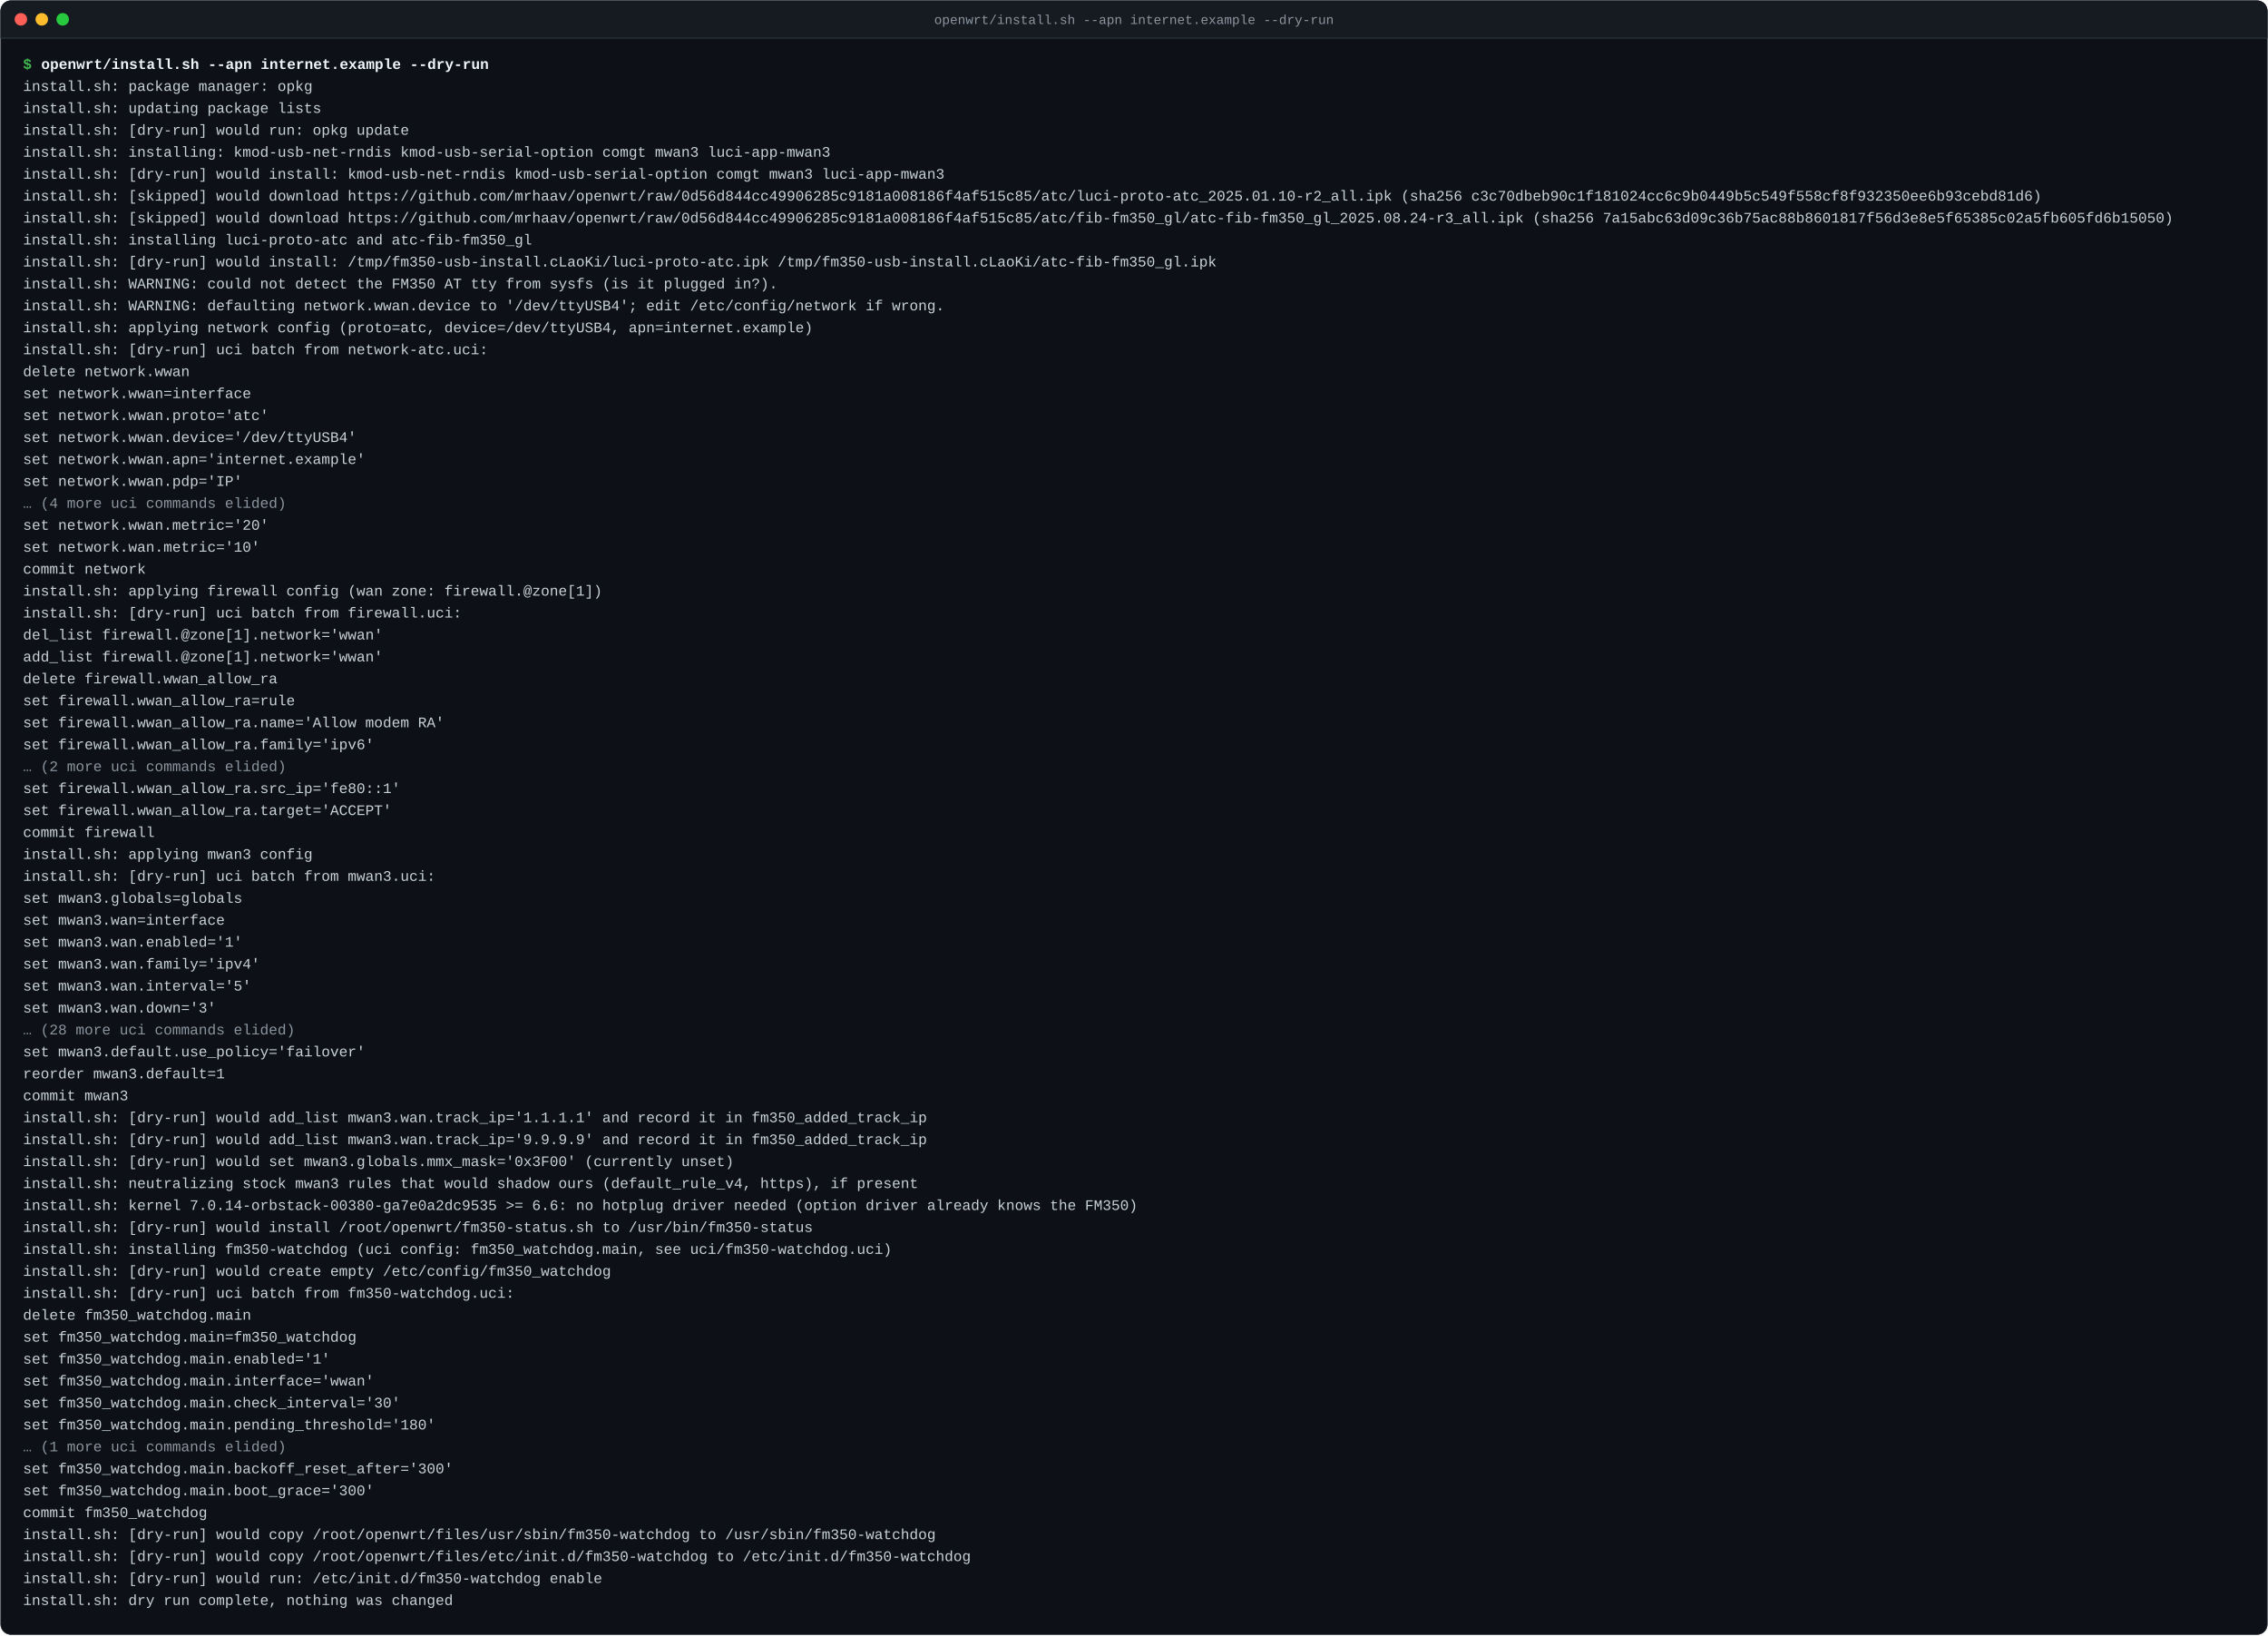
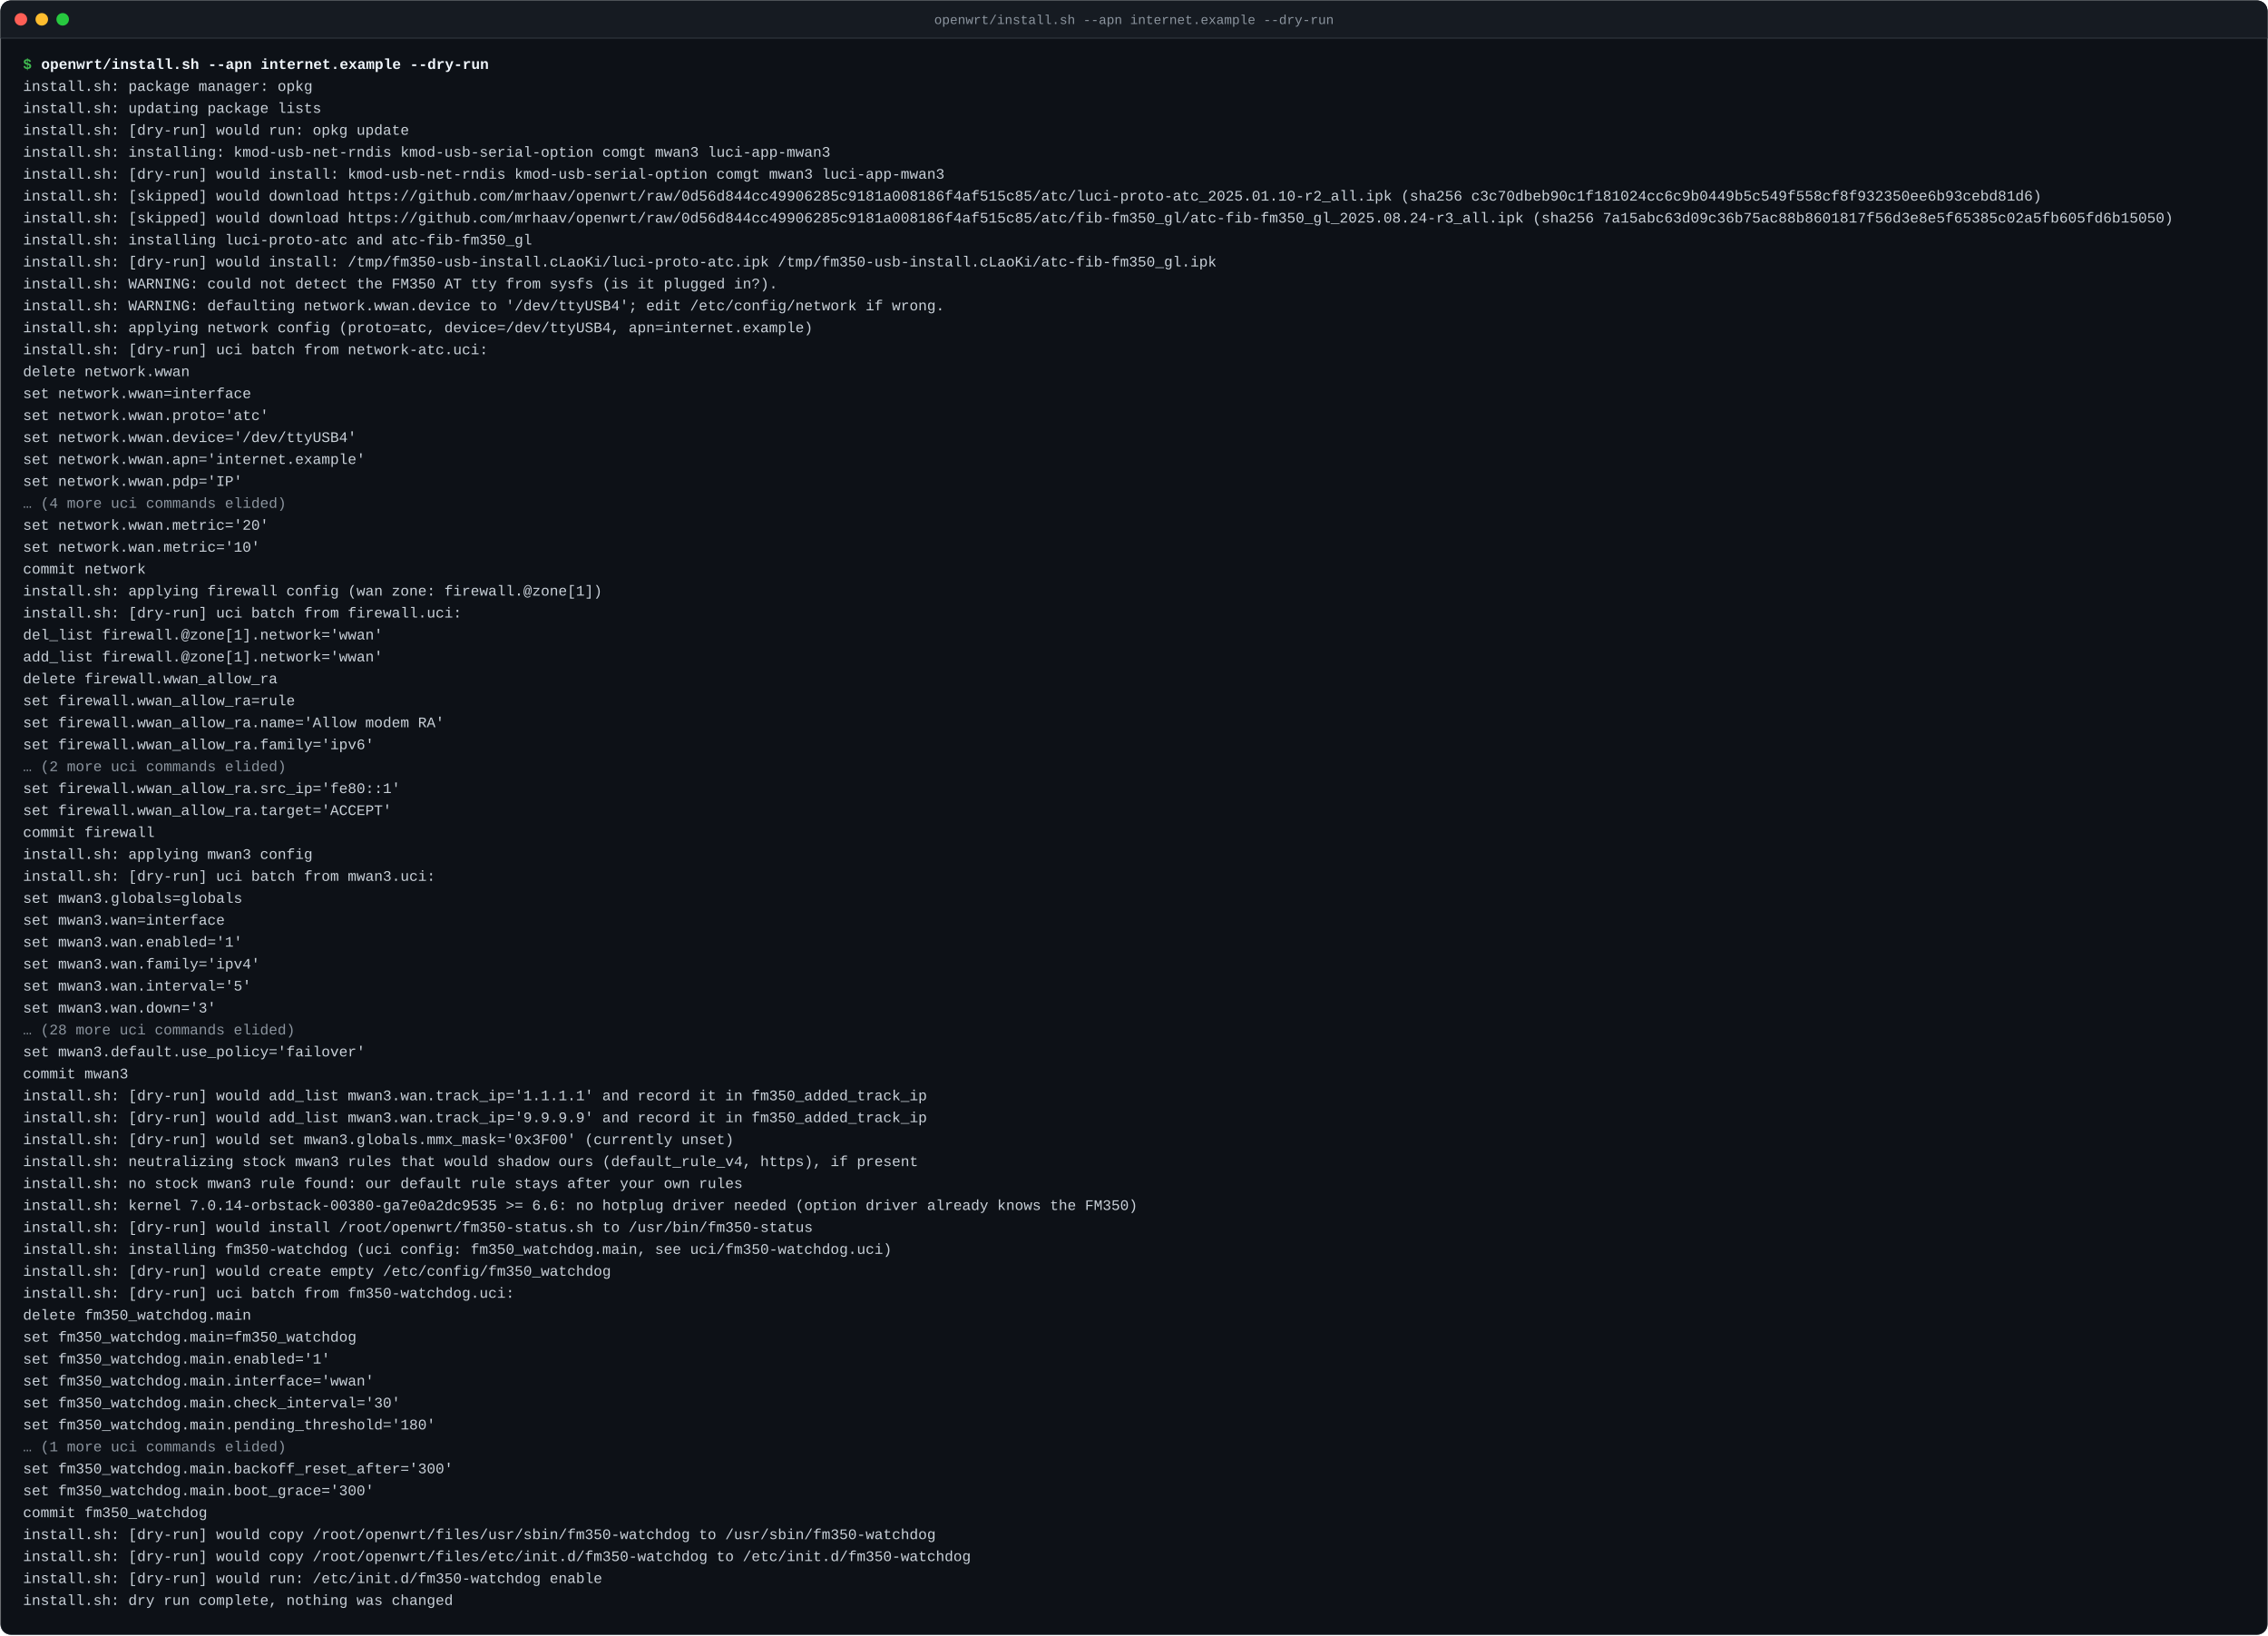
<svg xmlns="http://www.w3.org/2000/svg" width="2171" height="1565" viewBox="0 0 2171 1565" role="img" aria-label="openwrt/install.sh --apn internet.example --dry-run">
  <defs>
    <clipPath id="win">
      <rect x="0.5" y="0.5" width="2170" height="1564" rx="10" />
    </clipPath>
  </defs>
  <g clip-path="url(#win)">
    <rect x="0.5" y="0.5" width="2170" height="1564" rx="10" fill="#0d1117" stroke="#30363d" />
    <rect x="0.5" y="0.5" width="2170" height="36" fill="#161b22" />
    <line x1="0.5" y1="36.5" x2="2170.5" y2="36.5" stroke="#30363d" />
    <circle cx="20.0" cy="18.5" r="6" fill="#ff5f56" />
    <circle cx="40.0" cy="18.5" r="6" fill="#ffbd2e" />
    <circle cx="60.0" cy="18.5" r="6" fill="#27c93f" />
    <text x="1085.5" y="23" text-anchor="middle" font-family="ui-monospace, SFMono-Regular, Menlo, Consolas, Liberation Mono, monospace" font-size="12.5" fill="#8b949e">openwrt/install.sh --apn internet.example --dry-run</text>
    <text x="22.0" y="66.0" font-family="ui-monospace, SFMono-Regular, Menlo, Consolas, Liberation Mono, monospace" font-size="14.0" fill="#3fb950" font-weight="600" xml:space="preserve">$ </text>
    <text x="39.4" y="66.0" font-family="ui-monospace, SFMono-Regular, Menlo, Consolas, Liberation Mono, monospace" font-size="14.0" fill="#f0f6fc" font-weight="600" xml:space="preserve">openwrt/install.sh --apn internet.example --dry-run</text>
    <text x="22.0" y="87.0" font-family="ui-monospace, SFMono-Regular, Menlo, Consolas, Liberation Mono, monospace" font-size="14.0" fill="#c9d1d9" xml:space="preserve">install.sh: package manager: opkg</text>
    <text x="22.0" y="108.0" font-family="ui-monospace, SFMono-Regular, Menlo, Consolas, Liberation Mono, monospace" font-size="14.0" fill="#c9d1d9" xml:space="preserve">install.sh: updating package lists</text>
    <text x="22.0" y="129.0" font-family="ui-monospace, SFMono-Regular, Menlo, Consolas, Liberation Mono, monospace" font-size="14.0" fill="#c9d1d9" xml:space="preserve">install.sh: [dry-run] would run: opkg update</text>
    <text x="22.0" y="150.0" font-family="ui-monospace, SFMono-Regular, Menlo, Consolas, Liberation Mono, monospace" font-size="14.0" fill="#c9d1d9" xml:space="preserve">install.sh: installing: kmod-usb-net-rndis kmod-usb-serial-option comgt mwan3 luci-app-mwan3</text>
    <text x="22.0" y="171.0" font-family="ui-monospace, SFMono-Regular, Menlo, Consolas, Liberation Mono, monospace" font-size="14.0" fill="#c9d1d9" xml:space="preserve">install.sh: [dry-run] would install: kmod-usb-net-rndis kmod-usb-serial-option comgt mwan3 luci-app-mwan3</text>
    <text x="22.0" y="192.0" font-family="ui-monospace, SFMono-Regular, Menlo, Consolas, Liberation Mono, monospace" font-size="14.0" fill="#c9d1d9" xml:space="preserve">install.sh: [skipped] would download https://github.com/mrhaav/openwrt/raw/0d56d844cc49906285c9181a008186f4af515c85/atc/luci-proto-atc_2025.01.10-r2_all.ipk (sha256 c3c70dbeb90c1f181024cc6c9b0449b5c549f558cf8f932350ee6b93cebd81d6)</text>
    <text x="22.0" y="213.0" font-family="ui-monospace, SFMono-Regular, Menlo, Consolas, Liberation Mono, monospace" font-size="14.0" fill="#c9d1d9" xml:space="preserve">install.sh: [skipped] would download https://github.com/mrhaav/openwrt/raw/0d56d844cc49906285c9181a008186f4af515c85/atc/fib-fm350_gl/atc-fib-fm350_gl_2025.08.24-r3_all.ipk (sha256 7a15abc63d09c36b75ac88b8601817f56d3e8e5f65385c02a5fb605fd6b15050)</text>
    <text x="22.0" y="234.0" font-family="ui-monospace, SFMono-Regular, Menlo, Consolas, Liberation Mono, monospace" font-size="14.0" fill="#c9d1d9" xml:space="preserve">install.sh: installing luci-proto-atc and atc-fib-fm350_gl</text>
    <text x="22.0" y="255.0" font-family="ui-monospace, SFMono-Regular, Menlo, Consolas, Liberation Mono, monospace" font-size="14.0" fill="#c9d1d9" xml:space="preserve">install.sh: [dry-run] would install: /tmp/fm350-usb-install.cLaoKi/luci-proto-atc.ipk /tmp/fm350-usb-install.cLaoKi/atc-fib-fm350_gl.ipk</text>
    <text x="22.0" y="276.0" font-family="ui-monospace, SFMono-Regular, Menlo, Consolas, Liberation Mono, monospace" font-size="14.0" fill="#c9d1d9" xml:space="preserve">install.sh: WARNING: could not detect the FM350 AT tty from sysfs (is it plugged in?).</text>
    <text x="22.0" y="297.0" font-family="ui-monospace, SFMono-Regular, Menlo, Consolas, Liberation Mono, monospace" font-size="14.0" fill="#c9d1d9" xml:space="preserve">install.sh: WARNING: defaulting network.wwan.device to '/dev/ttyUSB4'; edit /etc/config/network if wrong.</text>
    <text x="22.0" y="318.0" font-family="ui-monospace, SFMono-Regular, Menlo, Consolas, Liberation Mono, monospace" font-size="14.0" fill="#c9d1d9" xml:space="preserve">install.sh: applying network config (proto=atc, device=/dev/ttyUSB4, apn=internet.example)</text>
    <text x="22.0" y="339.0" font-family="ui-monospace, SFMono-Regular, Menlo, Consolas, Liberation Mono, monospace" font-size="14.0" fill="#c9d1d9" xml:space="preserve">install.sh: [dry-run] uci batch from network-atc.uci:</text>
    <text x="22.0" y="360.0" font-family="ui-monospace, SFMono-Regular, Menlo, Consolas, Liberation Mono, monospace" font-size="14.0" fill="#c9d1d9" xml:space="preserve">delete network.wwan</text>
    <text x="22.0" y="381.0" font-family="ui-monospace, SFMono-Regular, Menlo, Consolas, Liberation Mono, monospace" font-size="14.0" fill="#c9d1d9" xml:space="preserve">set network.wwan=interface</text>
    <text x="22.0" y="402.0" font-family="ui-monospace, SFMono-Regular, Menlo, Consolas, Liberation Mono, monospace" font-size="14.0" fill="#c9d1d9" xml:space="preserve">set network.wwan.proto='atc'</text>
    <text x="22.0" y="423.0" font-family="ui-monospace, SFMono-Regular, Menlo, Consolas, Liberation Mono, monospace" font-size="14.0" fill="#c9d1d9" xml:space="preserve">set network.wwan.device='/dev/ttyUSB4'</text>
    <text x="22.0" y="444.0" font-family="ui-monospace, SFMono-Regular, Menlo, Consolas, Liberation Mono, monospace" font-size="14.0" fill="#c9d1d9" xml:space="preserve">set network.wwan.apn='internet.example'</text>
    <text x="22.0" y="465.0" font-family="ui-monospace, SFMono-Regular, Menlo, Consolas, Liberation Mono, monospace" font-size="14.0" fill="#c9d1d9" xml:space="preserve">set network.wwan.pdp='IP'</text>
    <text x="22.0" y="486.0" font-family="ui-monospace, SFMono-Regular, Menlo, Consolas, Liberation Mono, monospace" font-size="14.0" fill="#8b949e" xml:space="preserve">… (4 more uci commands elided)</text>
    <text x="22.0" y="507.0" font-family="ui-monospace, SFMono-Regular, Menlo, Consolas, Liberation Mono, monospace" font-size="14.0" fill="#c9d1d9" xml:space="preserve">set network.wwan.metric='20'</text>
    <text x="22.0" y="528.0" font-family="ui-monospace, SFMono-Regular, Menlo, Consolas, Liberation Mono, monospace" font-size="14.0" fill="#c9d1d9" xml:space="preserve">set network.wan.metric='10'</text>
    <text x="22.0" y="549.0" font-family="ui-monospace, SFMono-Regular, Menlo, Consolas, Liberation Mono, monospace" font-size="14.0" fill="#c9d1d9" xml:space="preserve">commit network</text>
    <text x="22.0" y="570.0" font-family="ui-monospace, SFMono-Regular, Menlo, Consolas, Liberation Mono, monospace" font-size="14.0" fill="#c9d1d9" xml:space="preserve">install.sh: applying firewall config (wan zone: firewall.@zone[1])</text>
    <text x="22.0" y="591.0" font-family="ui-monospace, SFMono-Regular, Menlo, Consolas, Liberation Mono, monospace" font-size="14.0" fill="#c9d1d9" xml:space="preserve">install.sh: [dry-run] uci batch from firewall.uci:</text>
    <text x="22.0" y="612.0" font-family="ui-monospace, SFMono-Regular, Menlo, Consolas, Liberation Mono, monospace" font-size="14.0" fill="#c9d1d9" xml:space="preserve">del_list firewall.@zone[1].network='wwan'</text>
    <text x="22.0" y="633.0" font-family="ui-monospace, SFMono-Regular, Menlo, Consolas, Liberation Mono, monospace" font-size="14.0" fill="#c9d1d9" xml:space="preserve">add_list firewall.@zone[1].network='wwan'</text>
    <text x="22.0" y="654.0" font-family="ui-monospace, SFMono-Regular, Menlo, Consolas, Liberation Mono, monospace" font-size="14.0" fill="#c9d1d9" xml:space="preserve">delete firewall.wwan_allow_ra</text>
    <text x="22.0" y="675.0" font-family="ui-monospace, SFMono-Regular, Menlo, Consolas, Liberation Mono, monospace" font-size="14.0" fill="#c9d1d9" xml:space="preserve">set firewall.wwan_allow_ra=rule</text>
    <text x="22.0" y="696.0" font-family="ui-monospace, SFMono-Regular, Menlo, Consolas, Liberation Mono, monospace" font-size="14.0" fill="#c9d1d9" xml:space="preserve">set firewall.wwan_allow_ra.name='Allow modem RA'</text>
    <text x="22.0" y="717.0" font-family="ui-monospace, SFMono-Regular, Menlo, Consolas, Liberation Mono, monospace" font-size="14.0" fill="#c9d1d9" xml:space="preserve">set firewall.wwan_allow_ra.family='ipv6'</text>
    <text x="22.0" y="738.0" font-family="ui-monospace, SFMono-Regular, Menlo, Consolas, Liberation Mono, monospace" font-size="14.0" fill="#8b949e" xml:space="preserve">… (2 more uci commands elided)</text>
    <text x="22.0" y="759.0" font-family="ui-monospace, SFMono-Regular, Menlo, Consolas, Liberation Mono, monospace" font-size="14.0" fill="#c9d1d9" xml:space="preserve">set firewall.wwan_allow_ra.src_ip='fe80::1'</text>
    <text x="22.0" y="780.0" font-family="ui-monospace, SFMono-Regular, Menlo, Consolas, Liberation Mono, monospace" font-size="14.0" fill="#c9d1d9" xml:space="preserve">set firewall.wwan_allow_ra.target='ACCEPT'</text>
    <text x="22.0" y="801.0" font-family="ui-monospace, SFMono-Regular, Menlo, Consolas, Liberation Mono, monospace" font-size="14.0" fill="#c9d1d9" xml:space="preserve">commit firewall</text>
    <text x="22.0" y="822.0" font-family="ui-monospace, SFMono-Regular, Menlo, Consolas, Liberation Mono, monospace" font-size="14.0" fill="#c9d1d9" xml:space="preserve">install.sh: applying mwan3 config</text>
    <text x="22.0" y="843.0" font-family="ui-monospace, SFMono-Regular, Menlo, Consolas, Liberation Mono, monospace" font-size="14.0" fill="#c9d1d9" xml:space="preserve">install.sh: [dry-run] uci batch from mwan3.uci:</text>
    <text x="22.0" y="864.0" font-family="ui-monospace, SFMono-Regular, Menlo, Consolas, Liberation Mono, monospace" font-size="14.0" fill="#c9d1d9" xml:space="preserve">set mwan3.globals=globals</text>
    <text x="22.0" y="885.0" font-family="ui-monospace, SFMono-Regular, Menlo, Consolas, Liberation Mono, monospace" font-size="14.0" fill="#c9d1d9" xml:space="preserve">set mwan3.wan=interface</text>
    <text x="22.0" y="906.0" font-family="ui-monospace, SFMono-Regular, Menlo, Consolas, Liberation Mono, monospace" font-size="14.0" fill="#c9d1d9" xml:space="preserve">set mwan3.wan.enabled='1'</text>
    <text x="22.0" y="927.0" font-family="ui-monospace, SFMono-Regular, Menlo, Consolas, Liberation Mono, monospace" font-size="14.0" fill="#c9d1d9" xml:space="preserve">set mwan3.wan.family='ipv4'</text>
    <text x="22.0" y="948.0" font-family="ui-monospace, SFMono-Regular, Menlo, Consolas, Liberation Mono, monospace" font-size="14.0" fill="#c9d1d9" xml:space="preserve">set mwan3.wan.interval='5'</text>
    <text x="22.0" y="969.0" font-family="ui-monospace, SFMono-Regular, Menlo, Consolas, Liberation Mono, monospace" font-size="14.0" fill="#c9d1d9" xml:space="preserve">set mwan3.wan.down='3'</text>
    <text x="22.0" y="990.0" font-family="ui-monospace, SFMono-Regular, Menlo, Consolas, Liberation Mono, monospace" font-size="14.0" fill="#8b949e" xml:space="preserve">… (28 more uci commands elided)</text>
    <text x="22.0" y="1011.0" font-family="ui-monospace, SFMono-Regular, Menlo, Consolas, Liberation Mono, monospace" font-size="14.0" fill="#c9d1d9" xml:space="preserve">set mwan3.default.use_policy='failover'</text>
-     <text x="22.0" y="1032.0" font-family="ui-monospace, SFMono-Regular, Menlo, Consolas, Liberation Mono, monospace" font-size="14.0" fill="#c9d1d9" xml:space="preserve">reorder mwan3.default=1</text>
-     <text x="22.0" y="1053.0" font-family="ui-monospace, SFMono-Regular, Menlo, Consolas, Liberation Mono, monospace" font-size="14.0" fill="#c9d1d9" xml:space="preserve">commit mwan3</text>
-     <text x="22.0" y="1074.0" font-family="ui-monospace, SFMono-Regular, Menlo, Consolas, Liberation Mono, monospace" font-size="14.0" fill="#c9d1d9" xml:space="preserve">install.sh: [dry-run] would add_list mwan3.wan.track_ip='1.1.1.1' and record it in fm350_added_track_ip</text>
-     <text x="22.0" y="1095.0" font-family="ui-monospace, SFMono-Regular, Menlo, Consolas, Liberation Mono, monospace" font-size="14.0" fill="#c9d1d9" xml:space="preserve">install.sh: [dry-run] would add_list mwan3.wan.track_ip='9.9.9.9' and record it in fm350_added_track_ip</text>
-     <text x="22.0" y="1116.0" font-family="ui-monospace, SFMono-Regular, Menlo, Consolas, Liberation Mono, monospace" font-size="14.0" fill="#c9d1d9" xml:space="preserve">install.sh: [dry-run] would set mwan3.globals.mmx_mask='0x3F00' (currently unset)</text>
-     <text x="22.0" y="1137.0" font-family="ui-monospace, SFMono-Regular, Menlo, Consolas, Liberation Mono, monospace" font-size="14.0" fill="#c9d1d9" xml:space="preserve">install.sh: neutralizing stock mwan3 rules that would shadow ours (default_rule_v4, https), if present</text>
+     <text x="22.0" y="1032.0" font-family="ui-monospace, SFMono-Regular, Menlo, Consolas, Liberation Mono, monospace" font-size="14.0" fill="#c9d1d9" xml:space="preserve">commit mwan3</text>
+     <text x="22.0" y="1053.0" font-family="ui-monospace, SFMono-Regular, Menlo, Consolas, Liberation Mono, monospace" font-size="14.0" fill="#c9d1d9" xml:space="preserve">install.sh: [dry-run] would add_list mwan3.wan.track_ip='1.1.1.1' and record it in fm350_added_track_ip</text>
+     <text x="22.0" y="1074.0" font-family="ui-monospace, SFMono-Regular, Menlo, Consolas, Liberation Mono, monospace" font-size="14.0" fill="#c9d1d9" xml:space="preserve">install.sh: [dry-run] would add_list mwan3.wan.track_ip='9.9.9.9' and record it in fm350_added_track_ip</text>
+     <text x="22.0" y="1095.0" font-family="ui-monospace, SFMono-Regular, Menlo, Consolas, Liberation Mono, monospace" font-size="14.0" fill="#c9d1d9" xml:space="preserve">install.sh: [dry-run] would set mwan3.globals.mmx_mask='0x3F00' (currently unset)</text>
+     <text x="22.0" y="1116.0" font-family="ui-monospace, SFMono-Regular, Menlo, Consolas, Liberation Mono, monospace" font-size="14.0" fill="#c9d1d9" xml:space="preserve">install.sh: neutralizing stock mwan3 rules that would shadow ours (default_rule_v4, https), if present</text>
+     <text x="22.0" y="1137.0" font-family="ui-monospace, SFMono-Regular, Menlo, Consolas, Liberation Mono, monospace" font-size="14.0" fill="#c9d1d9" xml:space="preserve">install.sh: no stock mwan3 rule found: our default rule stays after your own rules</text>
    <text x="22.0" y="1158.0" font-family="ui-monospace, SFMono-Regular, Menlo, Consolas, Liberation Mono, monospace" font-size="14.0" fill="#c9d1d9" xml:space="preserve">install.sh: kernel 7.0.14-orbstack-00380-ga7e0a2dc9535 &gt;= 6.6: no hotplug driver needed (option driver already knows the FM350)</text>
    <text x="22.0" y="1179.0" font-family="ui-monospace, SFMono-Regular, Menlo, Consolas, Liberation Mono, monospace" font-size="14.0" fill="#c9d1d9" xml:space="preserve">install.sh: [dry-run] would install /root/openwrt/fm350-status.sh to /usr/bin/fm350-status</text>
    <text x="22.0" y="1200.0" font-family="ui-monospace, SFMono-Regular, Menlo, Consolas, Liberation Mono, monospace" font-size="14.0" fill="#c9d1d9" xml:space="preserve">install.sh: installing fm350-watchdog (uci config: fm350_watchdog.main, see uci/fm350-watchdog.uci)</text>
    <text x="22.0" y="1221.0" font-family="ui-monospace, SFMono-Regular, Menlo, Consolas, Liberation Mono, monospace" font-size="14.0" fill="#c9d1d9" xml:space="preserve">install.sh: [dry-run] would create empty /etc/config/fm350_watchdog</text>
    <text x="22.0" y="1242.0" font-family="ui-monospace, SFMono-Regular, Menlo, Consolas, Liberation Mono, monospace" font-size="14.0" fill="#c9d1d9" xml:space="preserve">install.sh: [dry-run] uci batch from fm350-watchdog.uci:</text>
    <text x="22.0" y="1263.0" font-family="ui-monospace, SFMono-Regular, Menlo, Consolas, Liberation Mono, monospace" font-size="14.0" fill="#c9d1d9" xml:space="preserve">delete fm350_watchdog.main</text>
    <text x="22.0" y="1284.0" font-family="ui-monospace, SFMono-Regular, Menlo, Consolas, Liberation Mono, monospace" font-size="14.0" fill="#c9d1d9" xml:space="preserve">set fm350_watchdog.main=fm350_watchdog</text>
    <text x="22.0" y="1305.0" font-family="ui-monospace, SFMono-Regular, Menlo, Consolas, Liberation Mono, monospace" font-size="14.0" fill="#c9d1d9" xml:space="preserve">set fm350_watchdog.main.enabled='1'</text>
    <text x="22.0" y="1326.0" font-family="ui-monospace, SFMono-Regular, Menlo, Consolas, Liberation Mono, monospace" font-size="14.0" fill="#c9d1d9" xml:space="preserve">set fm350_watchdog.main.interface='wwan'</text>
    <text x="22.0" y="1347.0" font-family="ui-monospace, SFMono-Regular, Menlo, Consolas, Liberation Mono, monospace" font-size="14.0" fill="#c9d1d9" xml:space="preserve">set fm350_watchdog.main.check_interval='30'</text>
    <text x="22.0" y="1368.0" font-family="ui-monospace, SFMono-Regular, Menlo, Consolas, Liberation Mono, monospace" font-size="14.0" fill="#c9d1d9" xml:space="preserve">set fm350_watchdog.main.pending_threshold='180'</text>
    <text x="22.0" y="1389.0" font-family="ui-monospace, SFMono-Regular, Menlo, Consolas, Liberation Mono, monospace" font-size="14.0" fill="#8b949e" xml:space="preserve">… (1 more uci commands elided)</text>
    <text x="22.0" y="1410.0" font-family="ui-monospace, SFMono-Regular, Menlo, Consolas, Liberation Mono, monospace" font-size="14.0" fill="#c9d1d9" xml:space="preserve">set fm350_watchdog.main.backoff_reset_after='300'</text>
    <text x="22.0" y="1431.0" font-family="ui-monospace, SFMono-Regular, Menlo, Consolas, Liberation Mono, monospace" font-size="14.0" fill="#c9d1d9" xml:space="preserve">set fm350_watchdog.main.boot_grace='300'</text>
    <text x="22.0" y="1452.0" font-family="ui-monospace, SFMono-Regular, Menlo, Consolas, Liberation Mono, monospace" font-size="14.0" fill="#c9d1d9" xml:space="preserve">commit fm350_watchdog</text>
    <text x="22.0" y="1473.0" font-family="ui-monospace, SFMono-Regular, Menlo, Consolas, Liberation Mono, monospace" font-size="14.0" fill="#c9d1d9" xml:space="preserve">install.sh: [dry-run] would copy /root/openwrt/files/usr/sbin/fm350-watchdog to /usr/sbin/fm350-watchdog</text>
    <text x="22.0" y="1494.0" font-family="ui-monospace, SFMono-Regular, Menlo, Consolas, Liberation Mono, monospace" font-size="14.0" fill="#c9d1d9" xml:space="preserve">install.sh: [dry-run] would copy /root/openwrt/files/etc/init.d/fm350-watchdog to /etc/init.d/fm350-watchdog</text>
    <text x="22.0" y="1515.0" font-family="ui-monospace, SFMono-Regular, Menlo, Consolas, Liberation Mono, monospace" font-size="14.0" fill="#c9d1d9" xml:space="preserve">install.sh: [dry-run] would run: /etc/init.d/fm350-watchdog enable</text>
    <text x="22.0" y="1536.0" font-family="ui-monospace, SFMono-Regular, Menlo, Consolas, Liberation Mono, monospace" font-size="14.0" fill="#c9d1d9" xml:space="preserve">install.sh: dry run complete, nothing was changed</text>
  </g>
</svg>
